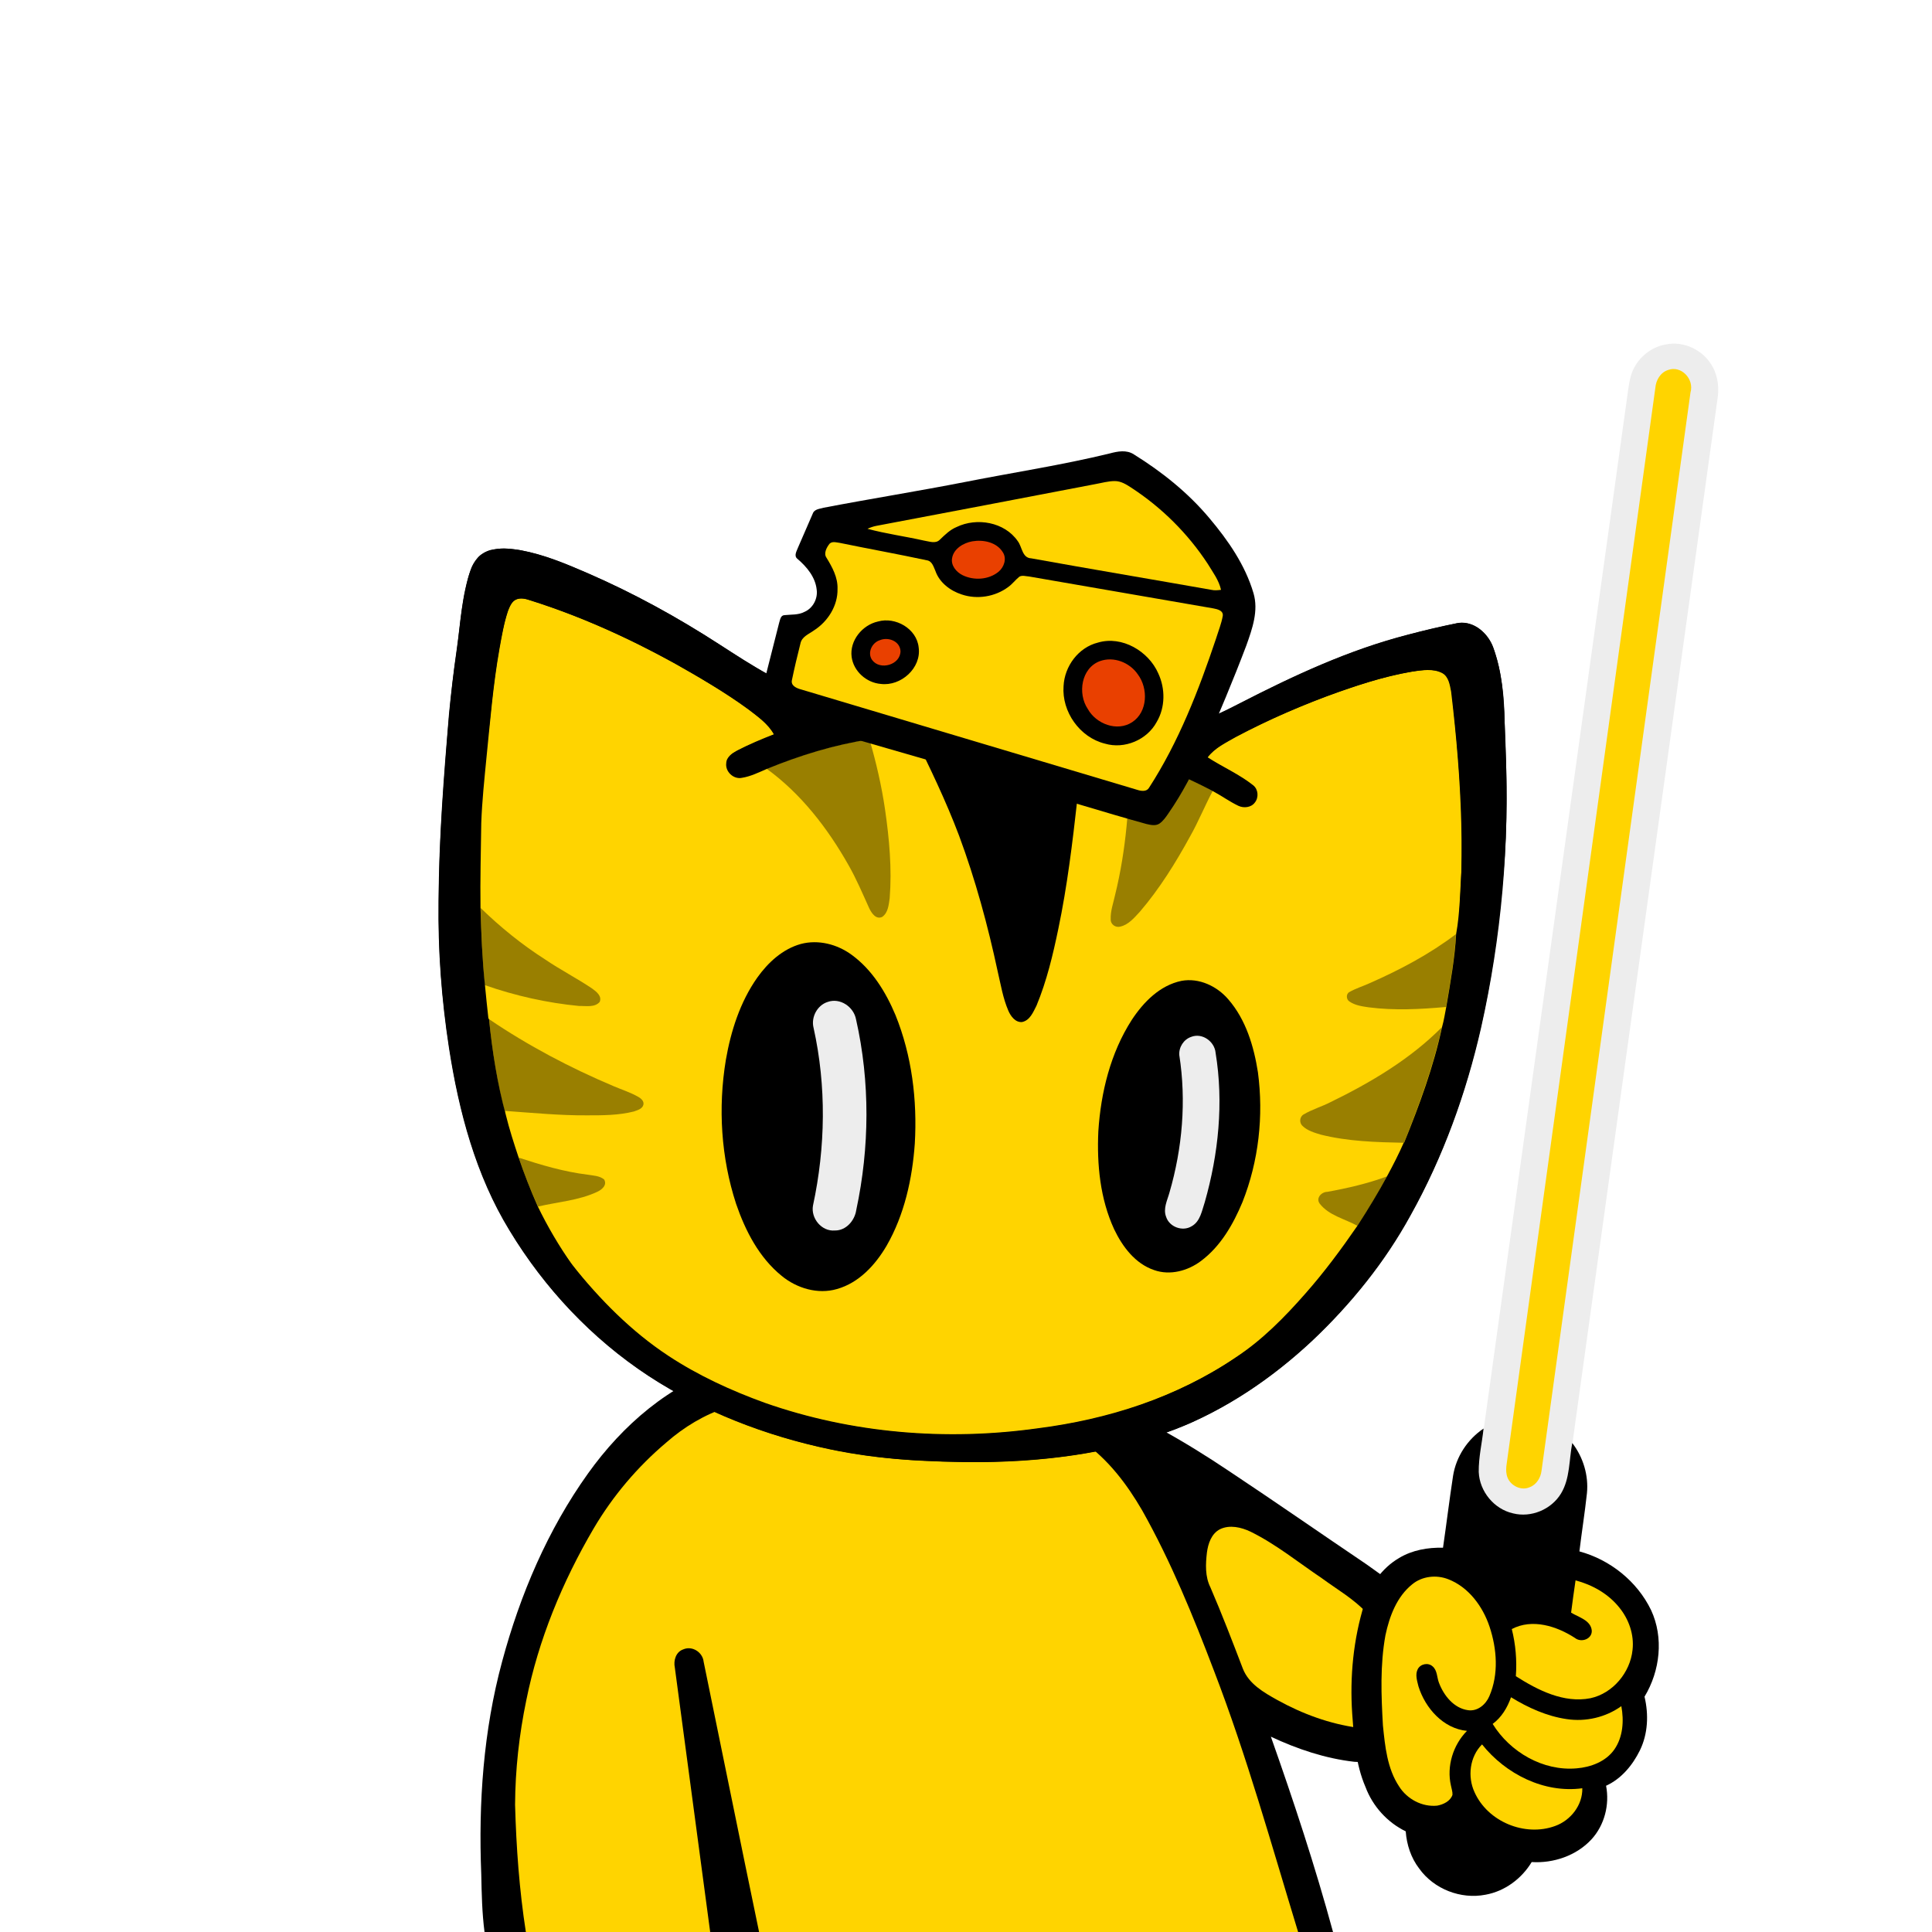
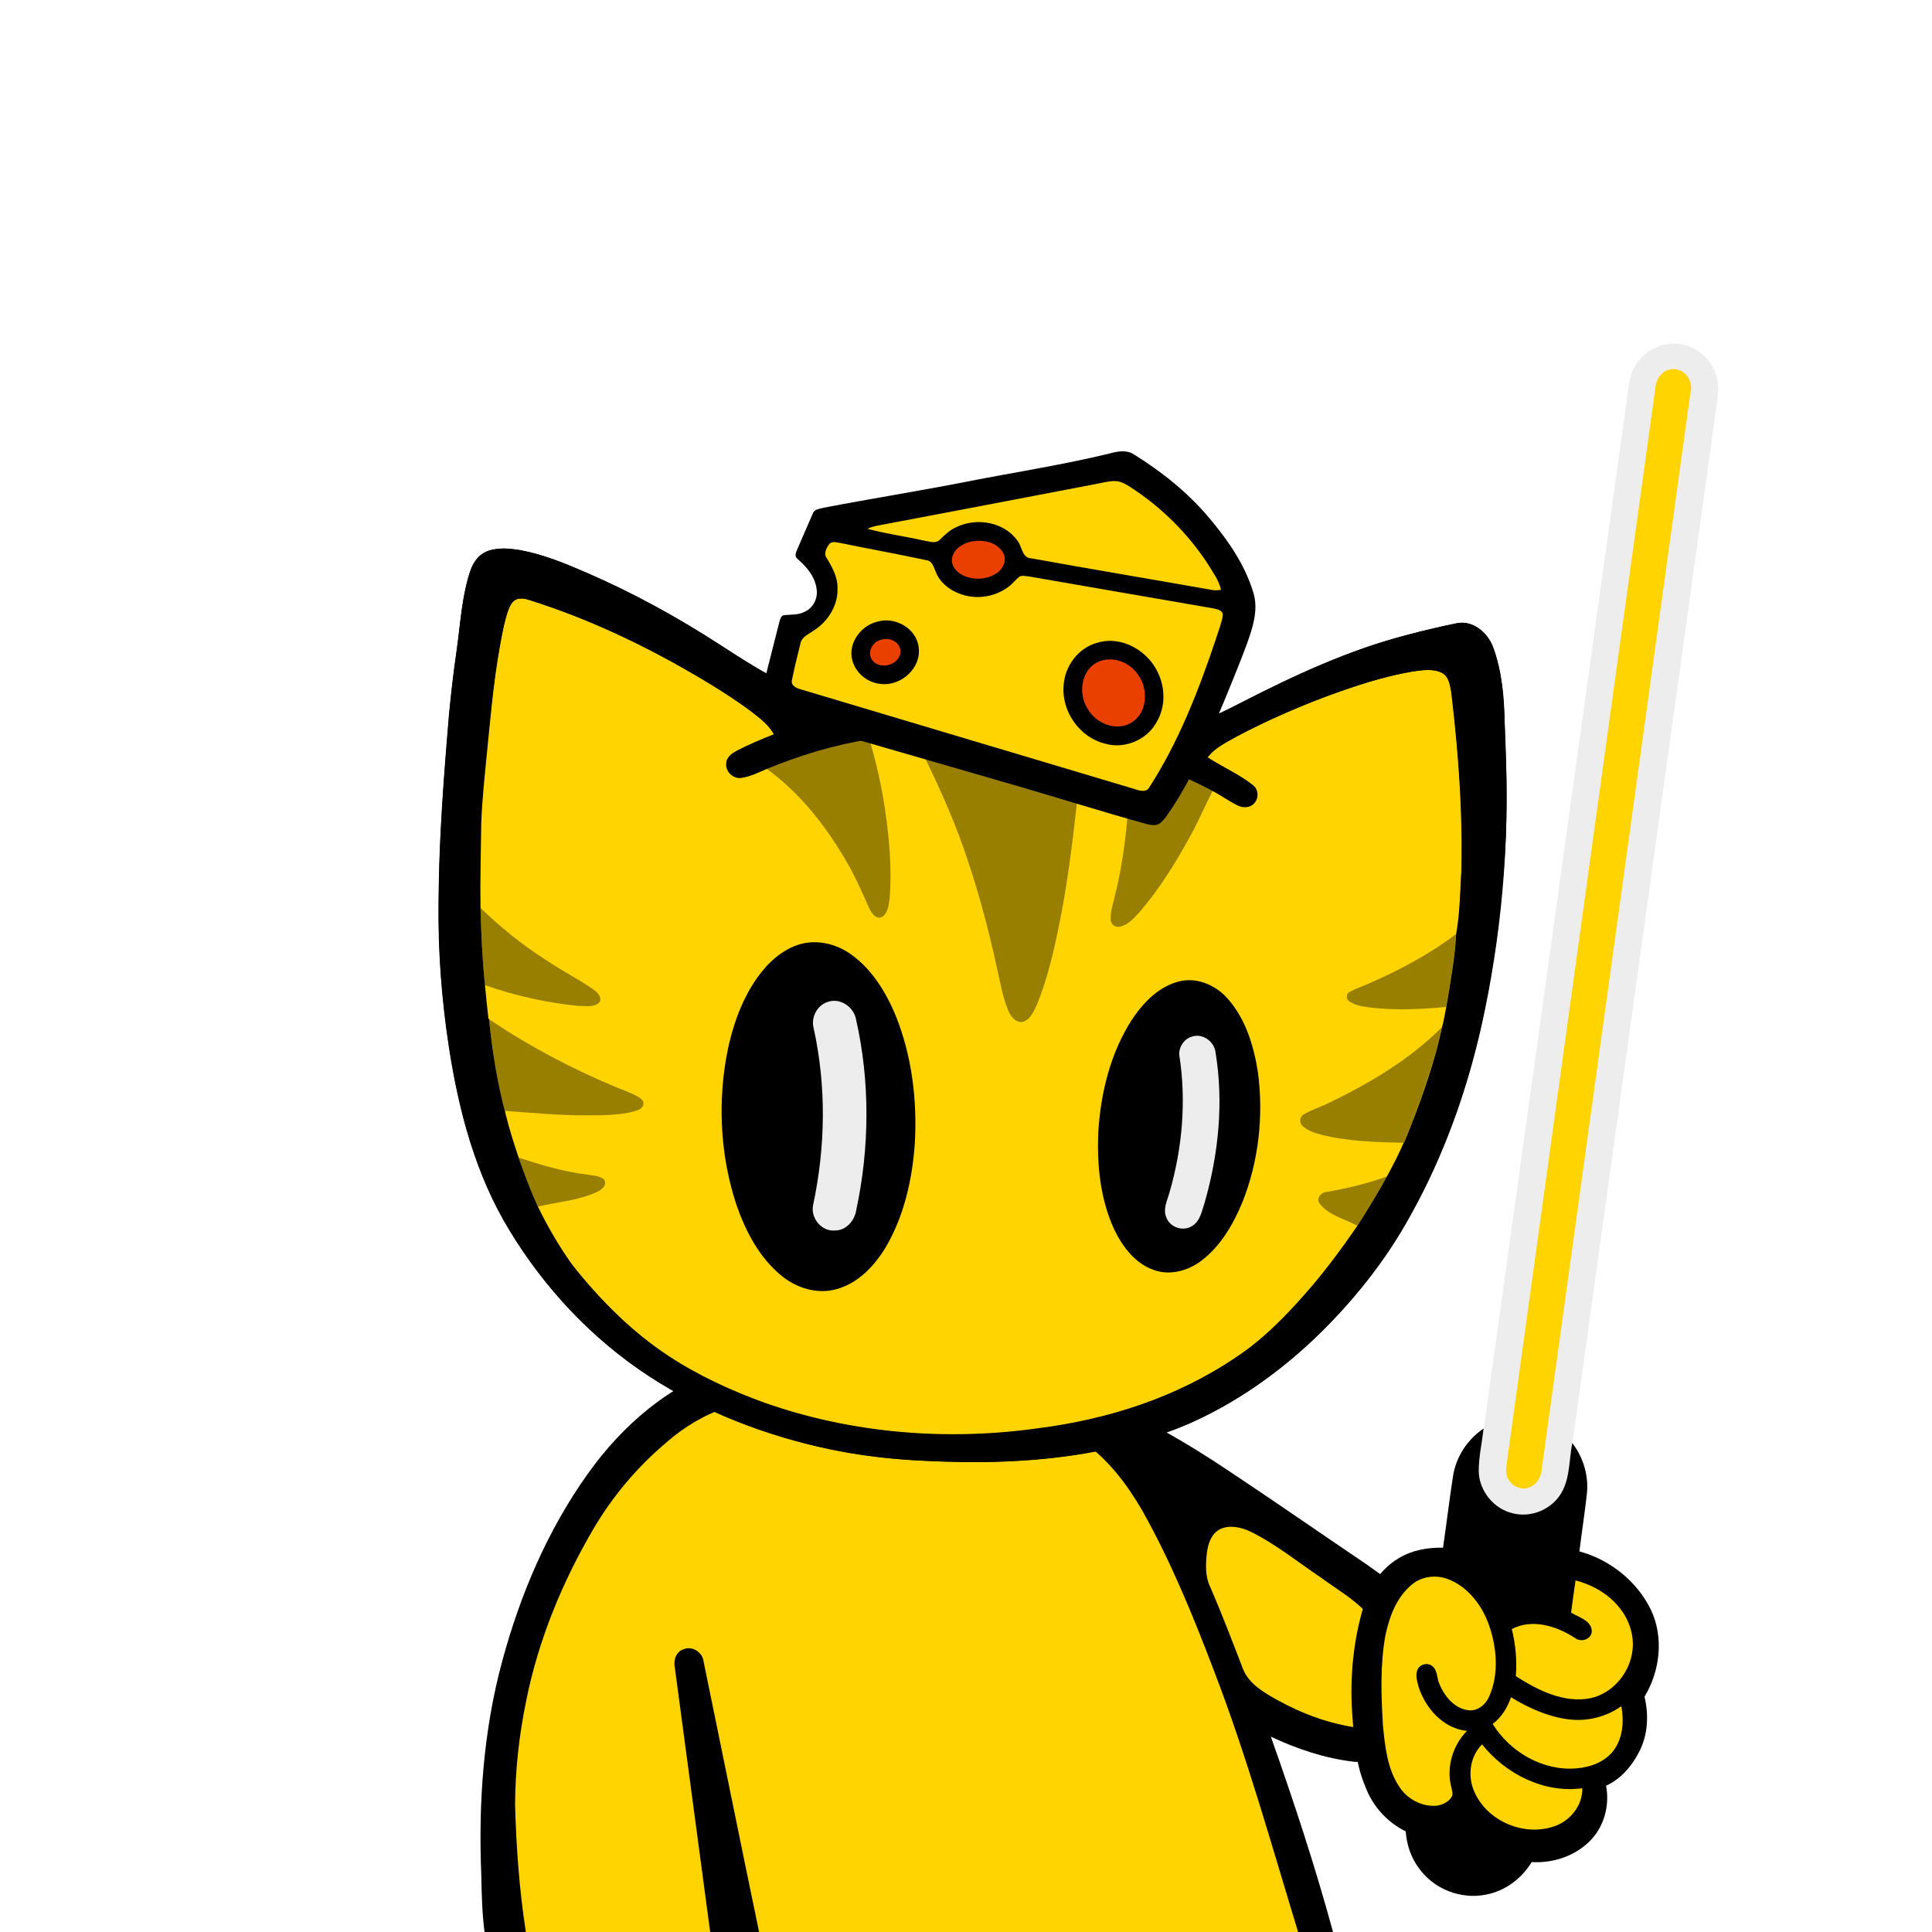
<svg xmlns="http://www.w3.org/2000/svg" viewBox="0 0 1000 1000">
  <path d="M722.1 822c-3.9-5.2-9.7-8.5-14.8-12.3-23.7-16-47.1-32.3-70.9-48.1-23.5-15.8-48.3-30-74.8-40.2-19.7-8.1-40.6-13-61.6-16.3-20.9-3.2-41.9-6.2-63-6.2-20.5-.3-41.1 2.3-60.8 8.3-29.6 9.2-54 30.5-71.8 55.4-20.9 29.2-35.2 62.8-44.5 97.4-9.7 35.8-12.3 73.2-10.8 110.1.2 10 .4 20 1.7 30H690c-9.3-34.2-20.4-67.8-32.2-101.2 13.6 6.4 28.2 11.3 43.2 13 4.8.1 10.6 1.2 14.4-2.4 1.3-3.3.3-6.9 0-10.2-3-21.6-3.9-44.7 4.7-65.2 1.2-3.9 4.8-8.3 2-12.1z" />
  <path fill="#FFD400" d="M376.6 728.3c22.7-7.5 46.7-9.9 70.4-10.3 22.9-.4 45.8 2.5 68 8.2 16.1 4.2 32 10.4 45.7 20.1 12.9 9.1 22.6 21.9 30.5 35.5 14.9 26.5 26.4 54.7 37.2 83.1 17 44.2 29.7 89.9 43.5 135.1h-279c-9.7-46.6-19.1-93.3-28.7-139.9-.5-4.9-5.9-8.4-10.5-6.4-3.9 1.3-5.2 5.8-4.4 9.5 6.1 45.6 12.2 91.3 18.3 136.9h-95.4c-3.4-21.8-5-43.9-5.6-66 .1-18.1 2.1-36.2 5.8-54 6.3-31.4 18.7-61.4 34.9-89 9.9-16.8 22.6-31.8 37.5-44.4 9.2-8.1 20-14.6 31.8-18.4z" />
  <path fill="#FFD400" d="M631.5 791.5c5-2.4 11-1 15.8 1.3 13.2 6.5 24.7 15.9 36.9 24.1 7.9 5.8 16.5 10.7 23.2 17.9-5 19.3-5.6 39.6-4.4 59.5-14.8-2-28.9-7.2-41.9-14.4-7-3.9-14.7-8.3-17.8-16.2-5.4-14.1-10.8-28.2-16.8-42.1-2.8-5.6-2.5-12-1.8-18 .6-4.6 2.3-9.8 6.8-12.1z" />
  <path fill="#ededed" d="M862.1 178.3c9.4-2 19.6 2.9 24.2 11.3 3 5.2 3.6 11.5 2.6 17.4l-75 540c-1.7 8.7-1.1 18.3-5.8 26.1-5 8.3-15.5 12.7-24.9 10.3-9.8-2.2-17.3-11.4-17.7-21.4-.1-7.6 1.7-15 2.5-22.5 24.8-178.2 49.5-356.4 74.3-534.6.6-4.5 1.1-9.2 3-13.5 3.1-6.7 9.5-11.8 16.8-13.1" />
  <path d="M854.6 833.4c-7.2-14.9-21.2-26.1-37.1-30.4 1.2-10 2.8-20 3.9-30.1.9-9.2-1.9-18.6-7.6-26-1.7 8.7-1.1 18.3-5.8 26.1-5 8.3-15.5 12.7-24.9 10.3-9.8-2.2-17.3-11.4-17.7-21.4-.1-7.6 1.7-15 2.5-22.5-8.3 5.6-14.2 14.5-15.8 24.5-1.9 12.4-3.4 24.8-5.2 37.2-7.8-.2-15.9 1.2-22.7 5.3-8.9 5.2-15.1 14-18 23.7-5.7 18.3-7.6 37.8-6.3 56.9.9 12.8 1.7 26 6.9 38 3.7 9.9 11.3 18.3 20.8 22.9.5 6.9 2.7 13.7 7 19.3 7.6 10.6 21.5 16 34.3 13.5 10-1.8 18.7-8.3 23.9-16.9 11.3.7 23.1-3.3 30.9-11.7 6.8-7.4 9.5-18 7.6-27.8 7.9-3.6 13.7-10.6 17.5-18.3 4.2-8.6 4.6-18.6 2.4-27.8 8.1-13.4 10-30.6 3.4-44.8z" />
-   <path class="st2" fill="#FFD400" d="M731 820c5.1-4.2 12.5-5 18.6-2.6 10.6 4.1 17.9 14.1 21.4 24.6 3.8 11.5 4.8 24.5-.1 35.9-1.8 4.3-6.1 8-11 7.3-7.4-1-12.6-7.6-15.1-14.2-1.1-2.8-.8-6.4-3.3-8.5-2.3-2.1-6.3-1.3-7.7 1.5-1.4 2.8-.3 6 .4 8.9 3.5 11.2 12.8 21.8 25.1 23-7.2 7.3-10.6 18.3-8.3 28.3.3 1.6.9 3.2.8 4.8-1.1 3.3-4.7 5-7.9 5.6-7.8.8-15.6-3.4-19.7-9.9-6.2-9.3-7.3-20.8-8.4-31.6-.9-15.6-1.5-31.3 1.3-46.7 2.1-9.9 5.9-20 13.9-26.4z" />
-   <path class="st2" fill="#FFD400" d="M815.5 818c8.7 2.3 16.9 6.9 22.6 14 5 6.1 7.8 14.1 6.9 22-1.2 11.7-10.2 22.5-21.8 25-13.8 2.7-27.3-4.2-38.6-11.4.6-8.2-.1-16.4-2.1-24.4 10.6-5.6 23.3-1.5 32.7 4.6 3.2 2.6 8.9.6 8.7-3.8-.5-5.4-6.8-6.9-10.7-9.3.7-5.6 1.5-11.2 2.3-16.7z" />
-   <path class="st2" fill="#FFD400" d="M772.6 892.3c4.6-3.4 7.6-8.4 9.5-13.8 8.8 5.4 18.5 9.8 28.8 11.3 9.9 1.5 20.2-.9 28.3-6.7 1.4 7.5.9 15.9-3.6 22.4-4.4 6.3-12.2 9.2-19.6 9.8-17.3 1.5-34.4-8.4-43.4-23z" />
-   <path class="st2" fill="#FFD400" d="M763.2 927.6c-3.7-8-2.5-18.3 3.9-24.7 12.2 15.3 32.1 25.4 51.9 22.7.2 8.7-6 16.6-14 19.5-15.7 5.8-35-2.2-41.8-17.5z" />
-   <path class="st2" fill="#FFD400" d="M863.4 191.5c-4 1.3-6.3 5.3-6.6 9.3-25.4 184.1-50.9 368.1-76.3 552.2-.4 3.9-1.7 8-.2 11.8 1.7 4.3 7.1 6.9 11.4 5 3.6-1.3 5.8-5 6.2-8.6 25.7-186 51.4-372.1 77.1-558.1 2-6.9-4.8-14.1-11.6-11.6z" />
+   <path fill="#FFD400" d="M731 820c5.1-4.2 12.5-5 18.6-2.6 10.6 4.1 17.9 14.1 21.4 24.6 3.8 11.5 4.8 24.5-.1 35.9-1.8 4.3-6.1 8-11 7.3-7.4-1-12.6-7.6-15.1-14.2-1.1-2.8-.8-6.4-3.3-8.5-2.3-2.1-6.3-1.3-7.7 1.5-1.4 2.8-.3 6 .4 8.9 3.5 11.2 12.8 21.8 25.1 23-7.2 7.3-10.6 18.3-8.3 28.3.3 1.6.9 3.2.8 4.8-1.1 3.3-4.7 5-7.9 5.6-7.8.8-15.6-3.4-19.7-9.9-6.2-9.3-7.3-20.8-8.4-31.6-.9-15.6-1.5-31.3 1.3-46.7 2.1-9.9 5.9-20 13.9-26.4z" />
+   <path fill="#FFD400" d="M815.5 818c8.7 2.3 16.9 6.9 22.6 14 5 6.1 7.8 14.1 6.9 22-1.2 11.7-10.2 22.5-21.8 25-13.8 2.7-27.3-4.2-38.6-11.4.6-8.2-.1-16.4-2.1-24.4 10.6-5.6 23.3-1.5 32.7 4.6 3.2 2.6 8.9.6 8.7-3.8-.5-5.4-6.8-6.9-10.7-9.3.7-5.6 1.5-11.2 2.3-16.7z" />
+   <path fill="#FFD400" d="M772.6 892.3c4.6-3.4 7.6-8.4 9.5-13.8 8.8 5.4 18.5 9.8 28.8 11.3 9.9 1.5 20.2-.9 28.3-6.7 1.4 7.5.9 15.9-3.6 22.4-4.4 6.3-12.2 9.2-19.6 9.8-17.3 1.5-34.4-8.4-43.4-23z" />
+   <path fill="#FFD400" d="M763.2 927.6c-3.7-8-2.5-18.3 3.9-24.7 12.2 15.3 32.1 25.4 51.9 22.7.2 8.7-6 16.6-14 19.5-15.7 5.8-35-2.2-41.8-17.5z" />
+   <path fill="#FFD400" d="M863.4 191.5c-4 1.3-6.3 5.3-6.6 9.3-25.4 184.1-50.9 368.1-76.3 552.2-.4 3.9-1.7 8-.2 11.8 1.7 4.3 7.1 6.9 11.4 5 3.6-1.3 5.8-5 6.2-8.6 25.7-186 51.4-372.1 77.1-558.1 2-6.9-4.8-14.1-11.6-11.6z" />
  <path d="M778.8 374c-.2-13.1-1.4-26.4-5.9-38.9-2.7-7.2-9.7-13.7-17.9-12.7-8.8 1.7-17.6 3.8-26.3 6.1-30.4 7.8-59 21.1-86.8 35.4-10.4 5.3-21.1 10.9-33 11.7-12.4 1-24.1-3.8-35.9-6.8-12.9-3.3-26-5.7-39.2-7.2-21.9-2.6-44.1-1.6-66 .7-13.9 1.5-28 1.4-41.7-1.6-19.8-4.9-36.9-16.3-53.8-27.2-21.7-14-44.4-26.5-68.1-36.8-11.2-4.8-22.7-9.6-34.8-11.9-4.4-.7-8.9-1.3-13.3-.5-5.9.5-10.5 5-12.4 10.4-4.7 13.3-5.3 27.5-7.3 41.4-1.6 11.1-2.9 22.2-4 33.4-2.7 32.1-5.2 64.3-5.4 96.5-.4 25.6 1.5 51.2 5.4 76.5 5.1 32.9 13.8 65.8 31.3 94.4 18.1 29.9 42.6 56 71.8 75.2 28.6 18.7 60.9 31.1 94.2 38.1 25.6 5.4 51.8 6.6 77.9 6.6 36.5-.3 73.5-5.4 107.3-19.7 40.1-17.8 73.8-48.1 99.5-83.4 17.6-24.9 30.7-52.6 40.6-81.3 13.1-38.5 19.8-79 23.1-119.5 2.4-26.2 1.9-52.6.7-78.9z" />
  <path fill="#FFD400" d="M751.1 358c-.7-3.4-1.2-7.7-4.6-9.6-4.8-2.5-10.4-1.5-15.5-.8-15.1 2.6-29.7 7.4-44 12.6-16.5 6.2-32.7 13.3-48.2 21.6-5 2.9-10.5 5.4-14 10.3 5.9 3.9 12.4 6.8 18.2 10.7 3.3 2.2 8.2 4.5 7.5 9.3-.5 4.6-6.6 6.2-10 3.4-22.9-15.3-49.1-25-75.8-31.2-39.5-8.9-80.8-10.3-120.8-3.2-20.1 3.6-39.9 9.5-58.1 18.9-2.9 1.7-7.4 1-8.8-2.3-1.6-2.8-.1-6.4 2.5-7.9 6.7-3.9 14-6.5 21.1-9.6-3-5.5-8.3-9.2-13.1-12.9-12.3-9-25.5-16.7-38.8-24.2-24-13.2-49.2-24.6-75.4-32.8-2.8-.9-6.5-1-8.4 1.7-2.1 3-2.8 6.7-3.8 10.2-4 17.4-6 35.1-7.8 52.8-6 52.1-9.8 105-2.8 157.3 4.8 37.2 14.9 74.3 34.7 106.4 16.8 26.8 39.2 50.3 66.1 66.9 14.9 9 30.9 16.1 47.3 21.8 39.8 13.3 82.4 17.8 124.1 13.8 23.9-2.3 47.7-6.6 70.3-14.9 29.8-11 57.8-28 79.7-51.2 21.3-24 39.6-50.9 53-80 14.5-31.9 23.6-66.2 27.5-101 5.8-45.3 3.3-91-2.1-136.1z" />
  <path d="M779.3 389c-.8-18.1-.1-36.8-6.5-54-2.7-7.4-10.3-14-18.7-12.4-17.4 3.7-34.7 8-51.4 14.1-20.2 7.3-39.6 16.5-58.7 26.3-10.3 5.2-20.6 10.9-32.2 12.4-9.5 1.4-19-.9-28-3.5-16.3-4.9-33-8.3-49.9-10.2-22.6-2.7-45.5-1.5-68.1.9-13.1 1.3-26.6 1.1-39.6-1.8-19.8-4.9-36.9-16.3-53.8-27.2-21.7-14.1-44.5-26.6-68.2-36.9-11.2-4.9-22.6-9.7-34.7-11.9-4.4-.7-8.9-1.3-13.3-.5-3.1.6-6.4 1.7-8.6 4-3.6 4.1-5.1 9.5-6.2 14.6-2.8 11.7-3.5 23.7-5.2 35.5-3.2 21.3-4.7 42.9-6.3 64.4-2.1 28.3-3.4 56.7-2.6 85.1.9 24.1 3.7 48.2 8.3 71.9 4.4 21.8 10.8 43.5 20.8 63.5 21.8 42.4 56.5 78.1 98.8 100.2 38.3 20.2 81.4 31.1 124.6 32.6 43.2 2.2 87.4-.9 128.2-16.2 26.5-10.2 50.4-26.5 71.1-45.8 20.1-19 37.7-40.7 51-65 16.9-30.3 28.8-63.3 36.5-97.1 10.5-46.8 14.8-95 12.7-143zm-22.8 60.9c-.8 11.2-.8 22.5-2.8 33.5-.7 12.7-3 25.2-5.1 37.7-.7 3.5-1.2 7-2.2 10.5-4.4 20.5-11.7 40.3-19.6 59.8h-.2c-2.6 5.9-5.5 11.6-8.6 17.3-4.7 8.7-9.9 17.2-15.3 25.6-8.4 12.2-17.2 24.1-27 35.2-10.8 12.3-22.4 24.1-36.1 33.1-30.4 20.7-66.3 32.1-102.6 36.7-47.2 6.6-96.1 2.6-141.1-13.2-17.4-6.3-34.4-14.1-49.9-24.3-19.3-12.7-35.6-29.3-49.9-47.2-6.7-9.6-12.7-19.7-17.8-30.3-3.7-8.3-7-16.7-9.9-25.3-2.4-7.2-4.8-14.6-6.6-22-4.4-16.2-7-32.9-8.7-49.6l-.3-.2c-.6-5.8-1.3-11.6-1.8-17.4-1.4-13.2-1.9-26.6-2.3-39.9-.2-14.6.2-29.3.4-43.9.4-11.3 1.6-22.6 2.7-33.9 1.9-18.7 3.4-37.5 6.7-56.1 1.2-6.7 2.3-13.4 4.5-19.9.9-2.2 1.9-4.8 4.2-5.8 2.2-1 4.7-.4 7.1.4 30.6 9.6 59.8 23.5 87.5 39.8 10.9 6.5 21.9 13.2 31.7 21.3 2.8 2.3 5.5 5 7.3 8.2-6.6 2.5-13.1 5.3-19.3 8.5-2.5 1.4-5.5 3.3-5.6 6.5-.6 4.4 3.8 8.5 8.1 7.6 4.5-.7 8.7-2.8 12.9-4.6 17.1-7 34.9-12.5 53.2-15.3 7.5-1.3 15.1-2.2 22.7-2.7 29.1-2.3 58.7-.7 87.3 5.5 8.4 1.7 16.7 3.7 24.8 6.4 14.9 4.3 29.2 10.4 42.9 17.6 4.5 2.4 8.6 5.4 13.2 7.6 2.8 1.3 6.6.9 8.5-1.7 2.1-2.6 1.8-6.8-.8-8.9-7.3-5.8-15.9-9.5-23.6-14.5 3.7-4.9 9.5-7.6 14.7-10.6 17.2-9.1 35-16.8 53.3-23.3 13.1-4.6 26.5-8.9 40.3-10.9 4.8-.6 10.4-1.2 14.5 1.9 2.8 2.8 3.1 7 3.7 10.7 3.2 29.9 5.9 60 4.9 90.1z" />
-   <path class="opacity-40" d="M472.7 379.9c29.2-2.3 58.7-.6 87.3 5.5-.4 9.6-1.5 19.1-2.4 28.6-2.5 22.3-5.2 44.7-9.8 66.7-2.8 13.5-6 27-11.3 39.8-1.7 3.3-3.4 7.7-7.5 8.5-3.5.3-5.9-3.1-7.1-5.9-2.8-6.5-3.9-13.5-5.5-20.3-5.1-23.8-11.5-47.4-20-70.3-6.8-18-15.2-35.4-23.7-52.6z" />
+   <path opacity="0.4" d="M472.7 379.9c29.2-2.3 58.7-.6 87.3 5.5-.4 9.6-1.5 19.1-2.4 28.6-2.5 22.3-5.2 44.7-9.8 66.7-2.8 13.5-6 27-11.3 39.8-1.7 3.3-3.4 7.7-7.5 8.5-3.5.3-5.9-3.1-7.1-5.9-2.8-6.5-3.9-13.5-5.5-20.3-5.1-23.8-11.5-47.4-20-70.3-6.8-18-15.2-35.4-23.7-52.6z" />
  <path opacity="0.4" d="M396.8 397.9c17.1-7 34.9-12.5 53.2-15.3 3.5 12 6.3 24.1 8.1 36.4 2.2 15.2 3.6 30.6 2.4 45.9-.5 3.4-.8 7.6-3.9 9.7-3.2 1.5-5.5-2-6.7-4.5-3.4-7.5-6.6-15.1-10.7-22.3-10.8-19.1-24.6-37-42.4-49.9z" />
  <path opacity="0.4" d="M584.8 391.8c14.9 4.3 29.2 10.4 42.9 17.6-4.1 7.7-7.4 15.9-11.7 23.5-7.5 13.7-15.8 27.1-26 39-2.9 3.1-5.8 6.7-10.1 7.7-2.4.7-5.1-1.1-5-3.7-.2-4.4 1.4-8.6 2.3-12.8 5.7-23.2 7.5-47.3 7.6-71.3z" />
  <path opacity="0.4" d="M248.7 469.9c10.3 10 21.5 19.1 33.6 26.8 7.8 5.3 16.2 9.6 24.1 14.9 2.2 1.6 5.3 3.9 4 7-2.6 3-7.1 2-10.6 2.1-16.7-1.6-33.1-5.3-48.9-10.8-1.3-13.3-1.7-26.7-2.2-40z" />
  <path opacity="0.4" d="M708.9 508.9c15.7-6.9 31-15 44.7-25.4-.7 12.7-3 25.2-5.1 37.7-13.3 1.2-26.7 1.9-40 .2-3.4-.5-7.1-1-10-3-1.7-1-1.9-3.9-.1-4.9 3.3-1.9 7-3 10.5-4.6z" />
  <path opacity="0.4" d="M253.1 527.5c20.2 13.7 42 25.2 64.5 34.7 4.2 1.8 8.7 3.2 12.7 5.5 1.5.8 3.2 2.3 2.7 4.2-.6 2.1-3 2.7-4.9 3.4-7.9 2-16.1 2-24.2 2-14.2.1-28.3-1.3-42.5-2.3.1.6.2 1.7.3 2.2-4.3-16.3-6.9-33-8.6-49.7z" />
  <path opacity="0.4" d="M688.6 570.5c20.9-10.2 41.2-22.2 57.7-38.8-4.5 20.5-11.8 40.3-19.6 59.8h-.2c-14.3-.3-28.8-.7-42.8-4.2-3.3-1-6.9-2-9.5-4.5-1.8-1.6-1.6-4.8.6-6 4.4-2.6 9.3-4 13.8-6.3z" />
  <path opacity="0.4" d="M268.5 599.2c11.6 3.8 23.4 7.3 35.6 8.8 2.9.5 6.2.5 8.6 2.5 1.7 2.9-1.2 5.3-3.6 6.4-9.6 4.5-20.4 5.2-30.6 7.6-3.8-8.3-7.2-16.7-10-25.3z" />
  <path opacity="0.4" d="M687 616.9c10.5-1.9 20.9-4.3 30.9-8-4.7 8.8-9.9 17.3-15.3 25.6-6.6-3.7-14.8-5.3-19.6-11.6-2-2.9 1.1-6 4-6z" />
  <path d="M414.5 488.6c9-2.4 18.8.1 26.3 5.6 10.6 7.7 17.7 19.3 22.7 31.2 8.5 21 11.3 44 10 66.5-1.3 18.3-5.4 36.9-14.6 52.9-5.8 9.9-14.3 19.2-25.7 22.4-9.9 2.9-20.8-.4-28.6-6.8-11.7-9.5-18.8-23.3-23.6-37.3-7.8-23.9-9.4-49.7-5.3-74.5 2.6-15 7.4-30 16.2-42.5 5.6-7.9 13.2-14.9 22.6-17.5" />
  <path d="M611.5 507.7c9.1-1.7 18.4 2.7 24.3 9.6 9.1 10.5 13.2 24.3 15.3 37.7 3 22.6.4 46-8 67.2-4.8 11.5-11.3 22.9-21.5 30.5-6.8 5.1-16 7.6-24.2 4.7-9.8-3.3-16.4-12.1-20.7-21.1-7.3-15.8-9-33.6-8.2-50.8 1.3-20.1 6.3-40.5 17.3-57.6 6.1-9.3 14.6-17.9 25.7-20.2" />
  <path fill="#ededed" d="M428.4 518.6c6.4-2.3 13.5 2.5 14.7 9.1 7.3 32.3 7 66.3.1 98.6-.8 5.5-5.3 10.7-11.1 10.6-6.8.6-12.5-6.3-11.3-12.9 6.5-30.2 7-61.8.3-92-1.4-5.5 1.9-11.7 7.3-13.4z" />
  <path fill="#ededed" d="M616.5 536.7c5.8-2.3 12.2 2.4 12.7 8.3 4.2 25.7 1.5 52.3-5.6 77.2-1.5 4.4-2.3 10-6.8 12.5-4.7 2.9-11.5.4-13.2-4.8-1.7-4.3.6-8.6 1.7-12.6 6.7-23 8.8-47.5 5.1-71.2-.3-4.1 2.3-8.1 6.1-9.4z" />
  <path d="M648.8 307c-4.3-14.6-13.2-27.4-22.9-38.9-11-13.1-24.5-23.9-39-32.9-3.8-2.5-8.4-1.6-12.5-.5-24.6 6-49.7 9.8-74.5 14.7-24.5 4.8-49.1 8.7-73.6 13.4-2 .6-4.8.7-5.6 3-2.6 5.8-5 11.7-7.6 17.5-.7 1.9-2.4 4.4-.3 6 4.8 4.1 9.2 9.4 9.9 15.8.7 4.7-1.9 9.7-6.3 11.6-3.2 1.7-6.9 1.3-10.4 1.7-2 .1-2.2 2.4-2.7 3.9l-9.9 39c-.5 2.3-1.5 5.8 1.1 7.2 5.5 2.3 11.3 3.5 17 5.2 38.4 10.8 76.7 22.1 115 33.1 22.3 6.5 44.5 13.5 66.9 19.7 2.2.5 4.7 1.1 6.7-.2 1.9-1.3 3.3-3.3 4.6-5.2 7.3-10.5 13.2-22 18.5-33.7 7.6-17.6 15.1-35.3 21.9-53.3 3.1-8.7 6.4-18 3.7-27.1z" />
  <path fill="#ffd400" d="M566.8 250.6c3.4-.6 6.8-1.6 10.2-1.6 3.2 0 5.9 1.7 8.5 3.4 15.7 10.2 29.3 23.7 39.6 39.4 2.6 4.3 5.8 8.5 6.9 13.5-1.7.2-3.3.4-5 0-31.1-5.5-62.2-10.7-93.2-16.3-4.8-.2-4.7-5.9-7-8.9-6.8-9.9-21.2-12.4-31.7-7.3-3.4 1.4-6.1 4.1-8.7 6.6-2.2 2.2-5.5.8-8.2.4-9.7-2.2-19.6-3.5-29.2-6.1 1.5-.7 3-1.2 4.5-1.5 37.8-7.1 75.6-14.4 113.3-21.6z" />
  <path fill="#ffd400" d="M429.4 281.4c1.5-1.4 3.6-.6 5.3-.4 15 3.1 30.1 5.8 45 9 2.8.4 3.5 3.4 4.5 5.6 2.1 6 7.7 10.2 13.6 12.1 8 2.7 17.3 1.2 24.1-3.9 2.1-1.5 3.7-3.7 5.7-5.3 1.5-.9 3.4-.2 5.1-.1 31.8 5.5 63.6 11 95.3 16.5 2.1.4 5.3 1.1 4.9 3.9-.7 4-2.3 7.9-3.5 11.8-9 26.8-19.3 53.4-34.7 77.2-1.2 2-3.9 1.7-5.8 1.1-58-17.3-116.1-34.7-174.1-52-2.3-.6-5.6-1.9-4.9-4.9 1.3-6.3 2.8-12.6 4.4-18.9.7-3.6 4.4-4.9 7-6.8 7.2-4.6 12.4-12.8 12.2-21.5.2-5.9-2.7-11.2-5.7-16.1-1.6-2.2 0-5.3 1.6-7.3m25 40.3c-8.1 1.8-14.7 9.9-13.6 18.3 1 7.5 7.7 13.4 15.1 14 10.4 1.3 21.1-8.2 19.6-18.9-1-9.7-12-16-21.1-13.4m113.9 10.9c-10.1 2.5-17.3 12.2-17.8 22.5-1 13.3 8.4 26.6 21.4 29.8 10.1 3 21.8-1.9 26.8-11.2 4.5-7.6 4.5-17.3.8-25.2-5-11.4-18.7-19.6-31.2-15.9z" />
  <path fill="#e94000" d="M503.2 280.2c5.7-1 12.7.4 15.9 5.7 2.1 3.3.6 7.6-2.2 10-5.1 4.2-12.8 4.7-18.7 1.8-3.2-1.6-6.1-5-5.4-8.8.8-4.9 5.9-7.9 10.4-8.7z" />
  <path fill="#e94000" d="M455.3 331.4c4.4-1.9 10.5.4 10.8 5.6 0 7.1-10.6 10.2-14.7 4.6-2.6-3.7-.1-8.9 3.9-10.2z" />
  <path fill="#e94000" d="M569.3 342.2c7.2-2.6 15.4.7 19.6 6.8 5.5 7.3 5.2 19.5-2.9 24.8-7.8 5.1-18.7.9-23-6.9-5.3-7.9-3.4-21.1 6.3-24.7z" />
</svg>
